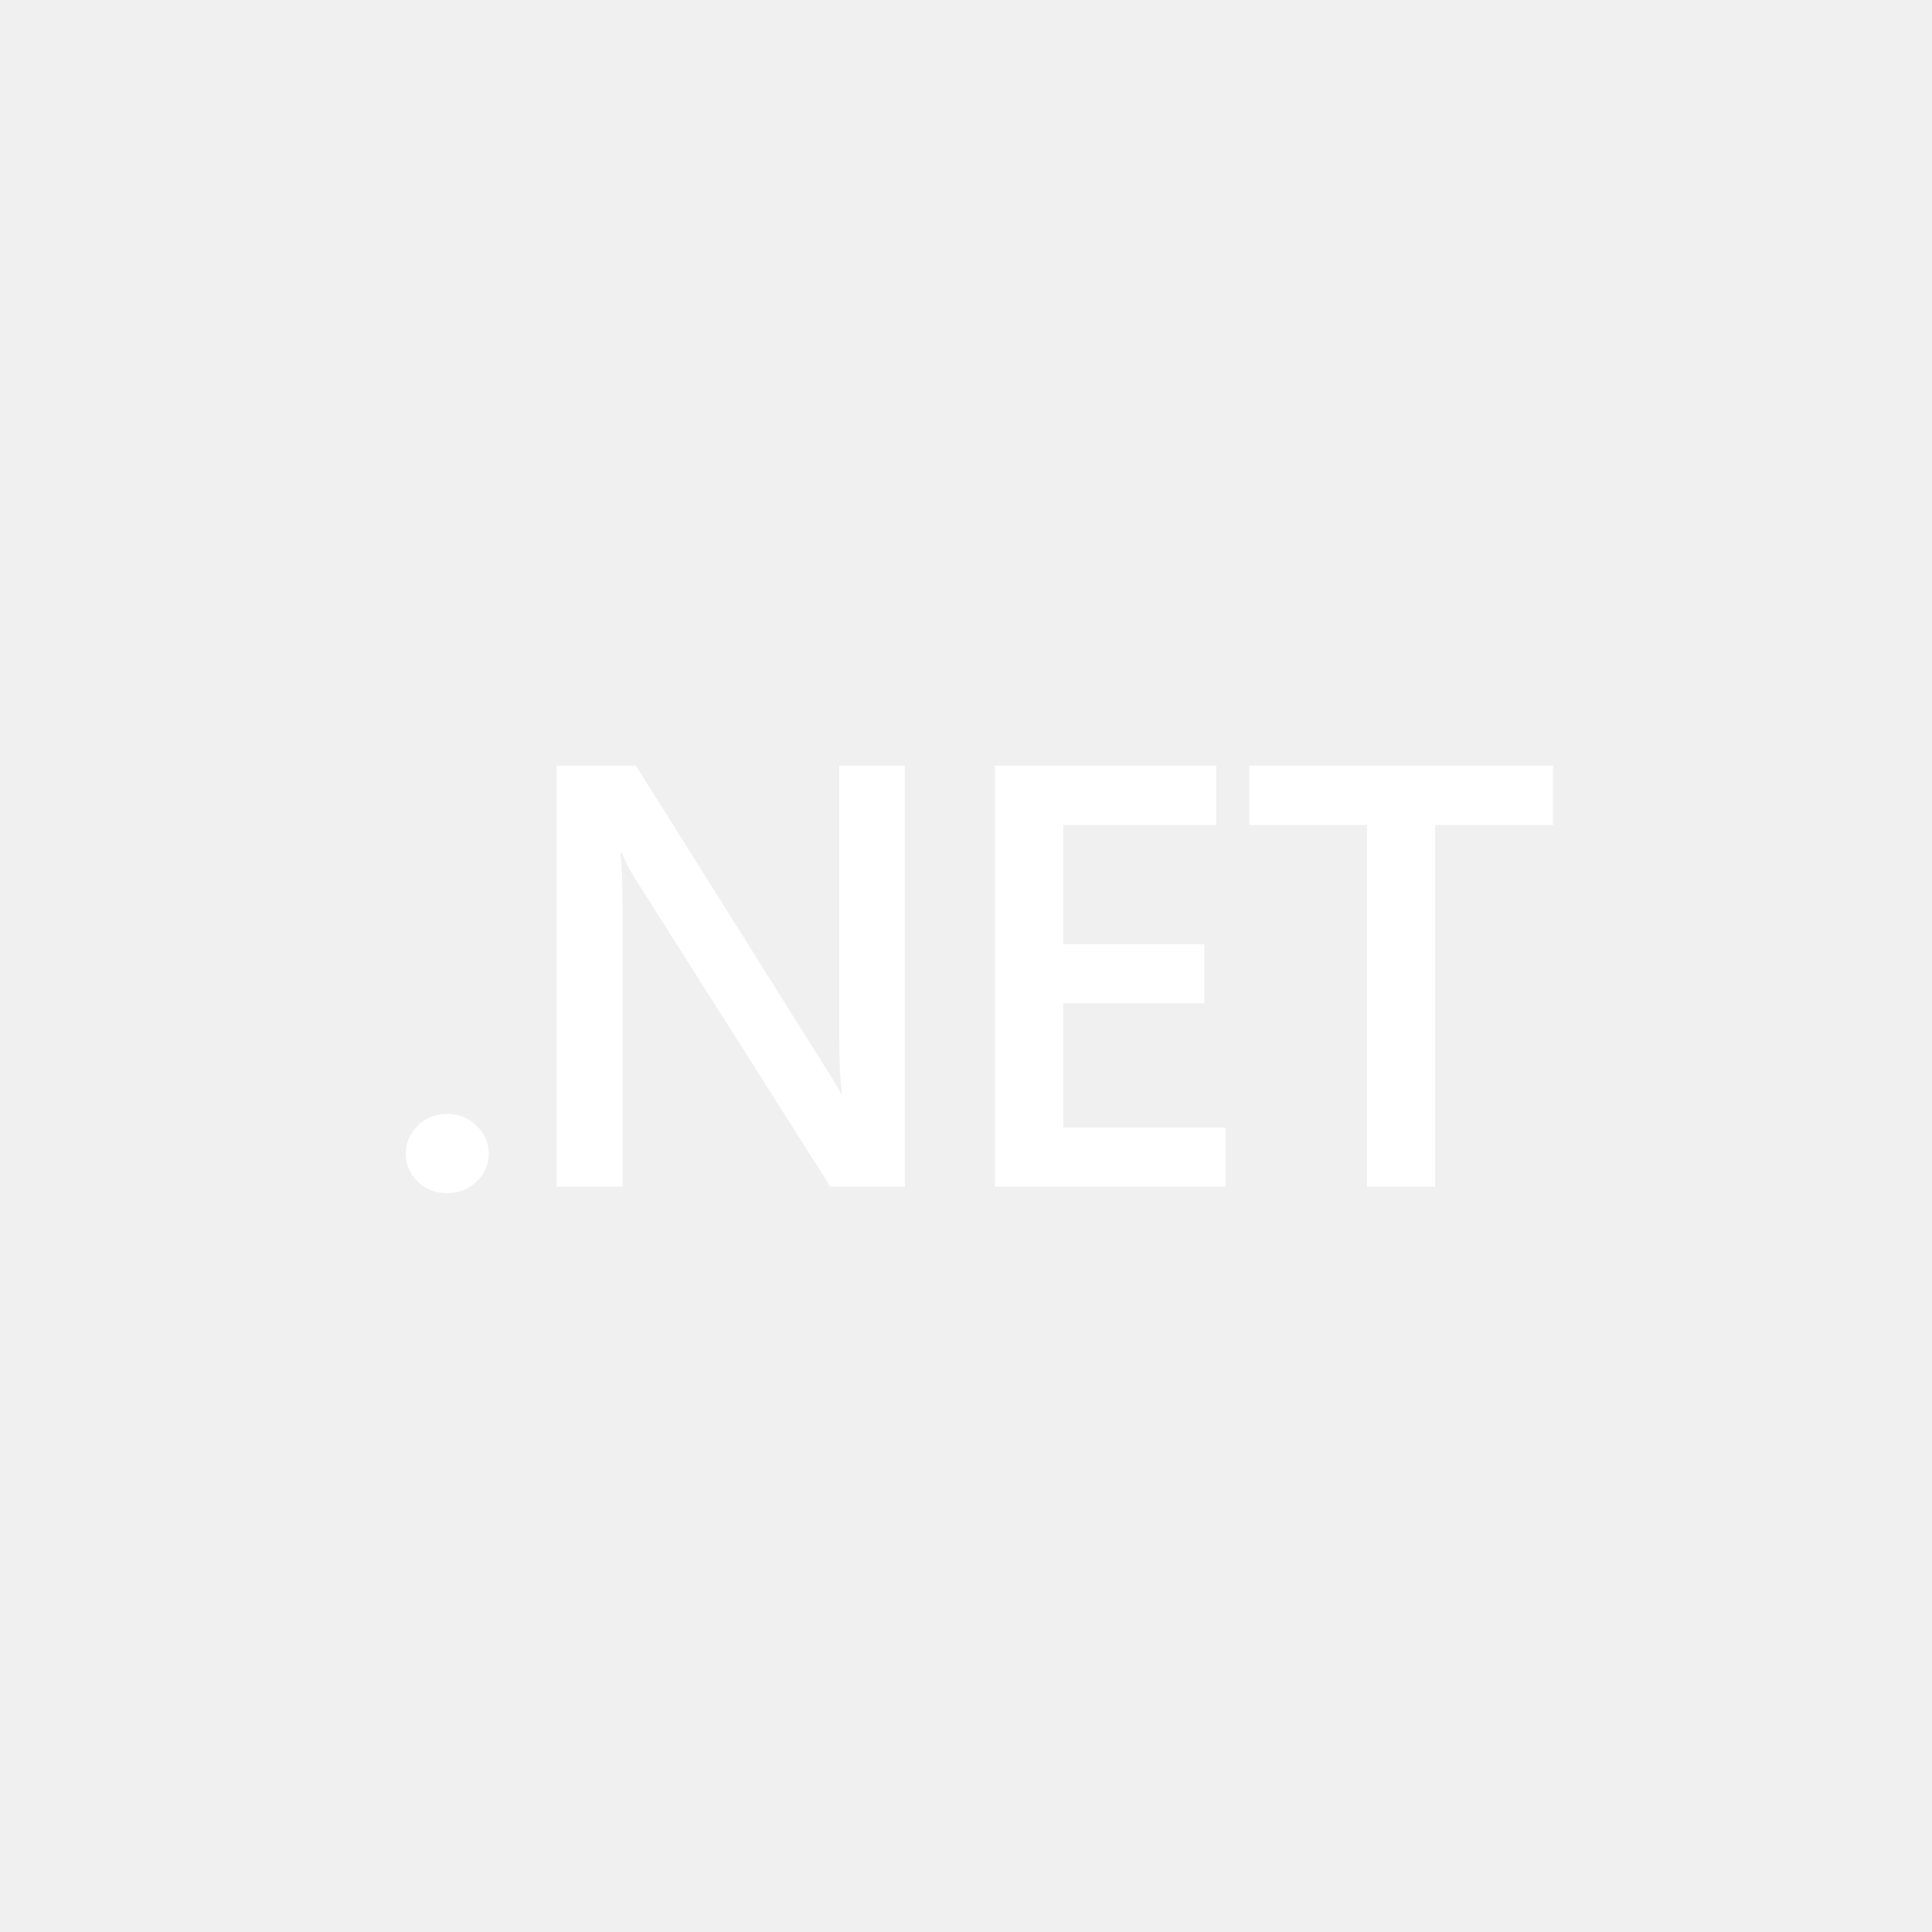
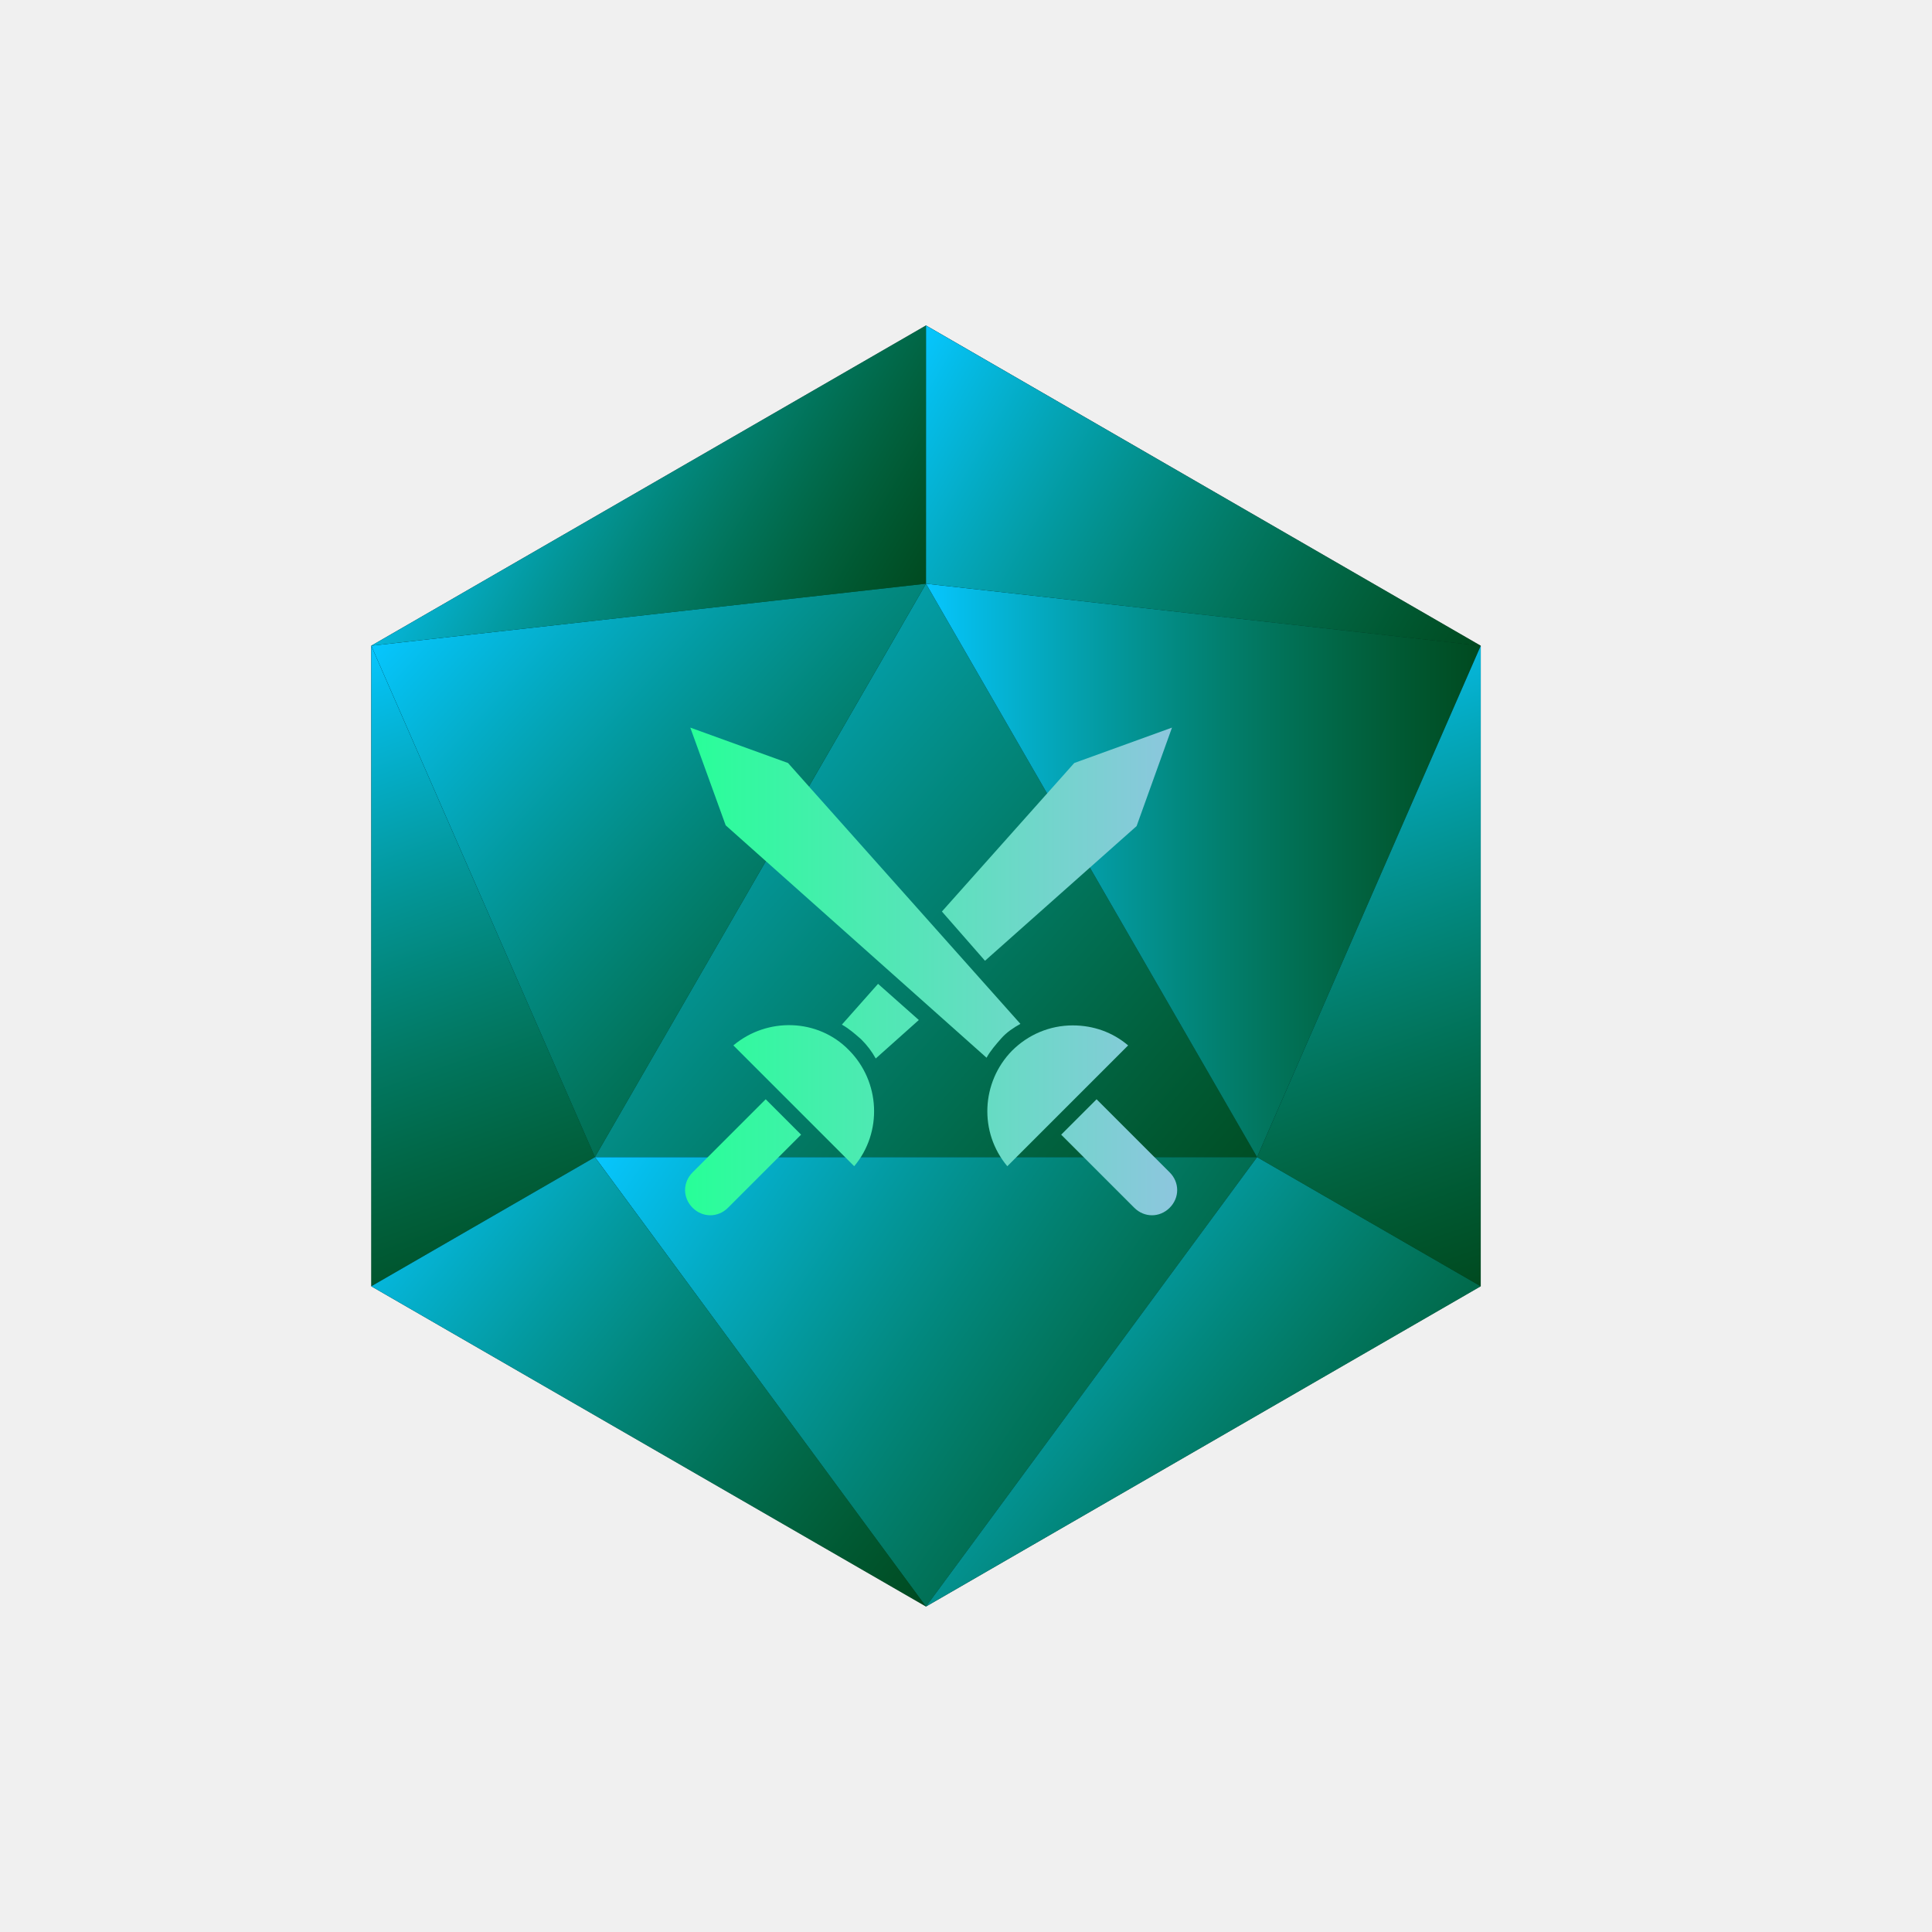
- <svg xmlns="http://www.w3.org/2000/svg" width="456" height="456" viewBox="0 0 456 456" version="1.1" xml:space="preserve" style="fill-rule:evenodd;clip-rule:evenodd;stroke-linejoin:round;stroke-miterlimit:2;">
-   <path d="m 105.5,281.609 c -2.703,0 -5.001,-0.9 -6.893,-2.702 -1.892,-1.848 -2.838,-4.042 -2.838,-6.582 0,-2.587 0.946,-4.804 2.838,-6.652 1.892,-1.848 4.19,-2.772 6.893,-2.772 2.748,0 5.068,0.924 6.96,2.772 1.937,1.848 2.906,4.064 2.906,6.652 0,2.54 -0.968,4.734 -2.906,6.582 -1.892,1.802 -4.212,2.702 -6.96,2.702 z" style="fill:#ffffff;fill-rule:nonzero;stroke-width:0.838" />
-   <path d="M 213.561,280.084 H 195.99 L 149.7,207.054 c -1.171,-1.848 -2.14,-3.765 -2.906,-5.751 h -0.406 c 0.361,2.125 0.541,6.675 0.541,13.65 v 65.132 h -15.543 v -99.36 h 18.719 l 44.737,71.298 c 1.892,2.957 3.109,4.989 3.649,6.098 h 0.27 c -0.45,-2.632 -0.676,-7.09 -0.676,-13.373 v -64.023 h 15.476 z" style="fill:#ffffff;fill-rule:nonzero;stroke-width:0.838" />
-   <path d="m 289.251,280.084 h -54.401 v -99.36 h 52.238 v 13.997 h -36.154 v 28.131 h 33.316 v 13.927 h -33.316 v 29.378 h 38.316 z" style="fill:#ffffff;fill-rule:nonzero;stroke-width:0.838" />
-   <path d="M 366.565,194.721 H 338.722 v 85.363 h -16.084 v -85.363 h -27.775 v -13.997 h 71.701 z" style="fill:#ffffff;fill-rule:nonzero;stroke-width:0.838" />
+ <svg xmlns="http://www.w3.org/2000/svg" xmlns:xlink="http://www.w3.org/1999/xlink" width="456" height="456" viewBox="0 0 456 456" version="1.1" xml:space="preserve" style="fill-rule:evenodd;clip-rule:evenodd;stroke-linejoin:round;stroke-miterlimit:2;" id="svg4">
+   <defs id="defs4">
+     <linearGradient id="linearGradient18">
+       <stop style="stop-color:#27ff98;stop-opacity:1;" offset="0" id="stop18" />
+       <stop style="stop-color:#8dc6de;stop-opacity:1;" offset="1" id="stop19" />
+     </linearGradient>
+     <linearGradient id="linearGradient16">
+       <stop style="stop-color:#06c6ff;stop-opacity:1;" offset="0" id="stop15" />
+       <stop style="stop-color:#00a547;stop-opacity:0.447;" offset="1" id="stop16" />
+     </linearGradient>
+     <linearGradient id="linearGradient2">
+       <stop style="stop-color:#06c6ff;stop-opacity:1;" offset="0" id="stop1" />
+       <stop style="stop-color:#00a547;stop-opacity:0.447;" offset="1" id="stop2" />
+     </linearGradient>
+     <linearGradient id="linearGradient4114-2">
+       <stop style="stop-color:#2ad4ff;stop-opacity:1;" offset="0" id="stop5818" />
+       <stop style="stop-color:#fb007a;stop-opacity:0.777;" offset="1" id="stop5820" />
+     </linearGradient>
+     <linearGradient id="linearGradient4114-4">
+       <stop style="stop-color:#2ad4ff;stop-opacity:1;" offset="0" id="stop4110" />
+       <stop style="stop-color:#ff4896;stop-opacity:1;" offset="1" id="stop4112" />
+     </linearGradient>
+     <linearGradient xlink:href="#linearGradient16" id="linearGradient4116" x1="62.261" y1="55.193" x2="96.903" y2="87.131" gradientUnits="userSpaceOnUse" gradientTransform="translate(-56.19713,-34.6828)" />
+     <linearGradient xlink:href="#linearGradient2" id="linearGradient4253" x1="69.654" y1="35.193" x2="96.903" y2="51.32" gradientUnits="userSpaceOnUse" gradientTransform="translate(-56.19713,-34.6828)" />
+     <linearGradient xlink:href="#linearGradient16" id="linearGradient4261" x1="74.578" y1="49.671" x2="119.227" y2="88.78" gradientUnits="userSpaceOnUse" />
+     <linearGradient xlink:href="#linearGradient16" id="linearGradient4274" x1="96.903" y1="87.131" x2="131.545" y2="115.195" gradientUnits="userSpaceOnUse" gradientTransform="translate(-56.19713,-34.6828)" />
+     <linearGradient xlink:href="#linearGradient16" id="linearGradient4282" x1="117.578" y1="55.193" x2="131.545" y2="95.194" gradientUnits="userSpaceOnUse" gradientTransform="translate(-56.19713,-34.6828)" />
+     <linearGradient xlink:href="#linearGradient16" id="linearGradient4295" x1="96.903" y1="35.193" x2="131.545" y2="55.193" gradientUnits="userSpaceOnUse" gradientTransform="translate(-56.19713,-34.6828)" />
+     <linearGradient xlink:href="#linearGradient16" id="linearGradient4303" x1="96.903" y1="69.225" x2="131.545" y2="69.225" gradientUnits="userSpaceOnUse" gradientTransform="translate(-56.19713,-34.6828)" />
+     <linearGradient xlink:href="#linearGradient16" id="linearGradient4311" x1="76.227" y1="87.131" x2="117.578" y2="115.195" gradientUnits="userSpaceOnUse" gradientTransform="translate(-56.19713,-34.6828)" />
+     <linearGradient xlink:href="#linearGradient16" id="linearGradient4319" x1="62.261" y1="87.131" x2="96.903" y2="115.195" gradientUnits="userSpaceOnUse" gradientTransform="translate(-56.19713,-34.6828)" />
+     <linearGradient xlink:href="#linearGradient16" id="linearGradient4327" x1="62.261" y1="55.193" x2="76.227" y2="95.194" gradientUnits="userSpaceOnUse" gradientTransform="translate(-56.19713,-34.6828)" />
+     <clipPath id="a">
+       <rect width="64" height="64" id="rect5418" x="0" y="0" />
+     </clipPath>
+     <linearGradient xlink:href="#linearGradient18" id="linearGradient19" x1="4.025" y1="35.987" x2="67.975" y2="35.987" gradientUnits="userSpaceOnUse" />
+   </defs>
+   <g id="layer1" transform="matrix(3.779528,0,0,3.779528,64.71109,74.88738)">
+     <path style="fill:#000000;stroke:#008080;stroke-width:3.299;stroke-linejoin:round;stroke-opacity:0" id="path7545" d="m 131.545,95.194 -34.642,20.001 -34.642,-20.001 0,-40.001 34.642,-20.001 34.642,20.001 z" transform="translate(-56.19713,-34.6828)" />
+     <path style="fill:url(#linearGradient4261);fill-opacity:1;stroke:#008080;stroke-width:3.299;stroke-linejoin:round;stroke-opacity:0" id="path8380" d="m 117.578,87.131 -41.351,-10e-7 20.675,-35.811 z" transform="translate(-56.19713,-34.6828)" />
+     <path style="fill:url(#linearGradient4303);fill-opacity:1;stroke:none;stroke-width:2;stroke-dasharray:none;stroke-opacity:0" d="m 40.705,16.637 34.642,3.873 -13.967,31.938 z" id="path440" />
+     <path style="fill:url(#linearGradient4311);fill-opacity:1;stroke-width:0.265" d="M 61.381,52.448 40.705,80.512 20.03,52.448 Z" id="path442" />
+     <path style="fill:url(#linearGradient4116);fill-opacity:1;stroke-width:0.265" d="M 20.03,52.448 6.063,20.51 40.705,16.637 Z" id="path444" />
+     <path style="fill:url(#linearGradient4295);fill-opacity:1;stroke-width:0.265" d="m 40.705,16.637 8e-6,-16.127 34.642,20.001 z" id="path446" />
+     <path style="fill:url(#linearGradient4274);fill-opacity:1;stroke-width:0.265" d="M 61.381,52.448 75.347,60.512 40.705,80.512 Z" id="path448" />
+     <path style="fill:url(#linearGradient4327);fill-opacity:1;stroke-width:0.265" d="m 20.03,52.448 -13.967,8.064 2e-6,-40.001 z" id="path450" />
+     <path style="fill:url(#linearGradient4253);fill-opacity:1;stroke-width:0.265" d="M 40.705,16.637 40.705,0.51 6.063,20.51 Z" id="path452" />
+     <path style="fill:url(#linearGradient4282);fill-opacity:1;stroke-width:0.265" d="m 61.381,52.448 13.967,8.064 -1e-5,-40.001 z" id="path454" />
+     <path style="fill:url(#linearGradient4319);fill-opacity:1;stroke-width:0.265" d="M 20.03,52.448 6.063,60.512 40.705,80.512 Z" id="path456" />
+     <g id="g25" transform="matrix(0.2645833,0,0,0.2645833,28.48029,32.82337)">
+       <g id="g6" transform="matrix(1.816194,0,0,1.816194,-17.96447,-35.02104)" style="fill:url(#linearGradient19);fill-opacity:1">
+         <path d="m 10.3,45.6 4.8,4.8 c 0,0 0,0 0,0 0,0 0,0 0,0 l 6.1,6.1 c 0,0 0,0 0,0 0,0 0,0 0,0 l 4.8,4.8 c 3.7,-4.4 3.4,-11 -0.7,-15.1 -4,-4.1 -10.6,-4.3 -15,-0.6 z" id="path1-6" style="fill:url(#linearGradient19);fill-opacity:1" />
+         <path d="m 24.4,42.9 c 0.9,0.5 1.7,1.2 2.5,1.9 0.8,0.8 1.4,1.6 1.9,2.5 l 5.6,-5 -5.3,-4.7 z" id="path2-3" style="fill:url(#linearGradient19);fill-opacity:1" />
+         <path d="m 5,62.1 c -1.3,1.3 -1.3,3.3 0,4.6 1.3,1.3 3.3,1.3 4.6,0 l 9.5,-9.5 -4.6,-4.6 z" id="path3-2" style="fill:url(#linearGradient19);fill-opacity:1" />
+         <polygon points="37.4,28.2 43,34.6 62.7,17.1 67.3,4.3 54.6,8.9 " id="polygon3" style="fill:url(#linearGradient19);fill-opacity:1" />
+         <path d="M 4.7,4.3 9.3,17 43.2,47.2 c 0.5,-0.9 1.2,-1.7 1.9,-2.5 0.7,-0.8 1.6,-1.4 2.5,-1.9 L 17.4,8.9 Z" id="path4-4" style="fill:url(#linearGradient19);fill-opacity:1" />
+         <path d="m 45.9,61.3 4.8,-4.8 c 0,0 0,0 0,0 0,0 0,0 0,0 l 6.1,-6.1 c 0,0 0,0 0,0 0,0 0,0 0,0 l 4.8,-4.8 c -2,-1.7 -4.5,-2.6 -7.2,-2.6 -3,0 -5.8,1.2 -7.9,3.3 -4,4.1 -4.3,10.6 -0.6,15 z" id="path5" style="fill:url(#linearGradient19);fill-opacity:1" />
+         <path d="m 62.4,66.7 c 1.3,1.3 3.3,1.3 4.6,0 1.3,-1.3 1.3,-3.3 0,-4.6 l -9.5,-9.5 -4.6,4.6 z" id="path6" style="fill:url(#linearGradient19);fill-opacity:1" />
+       </g>
+     </g>
+   </g>
</svg>
